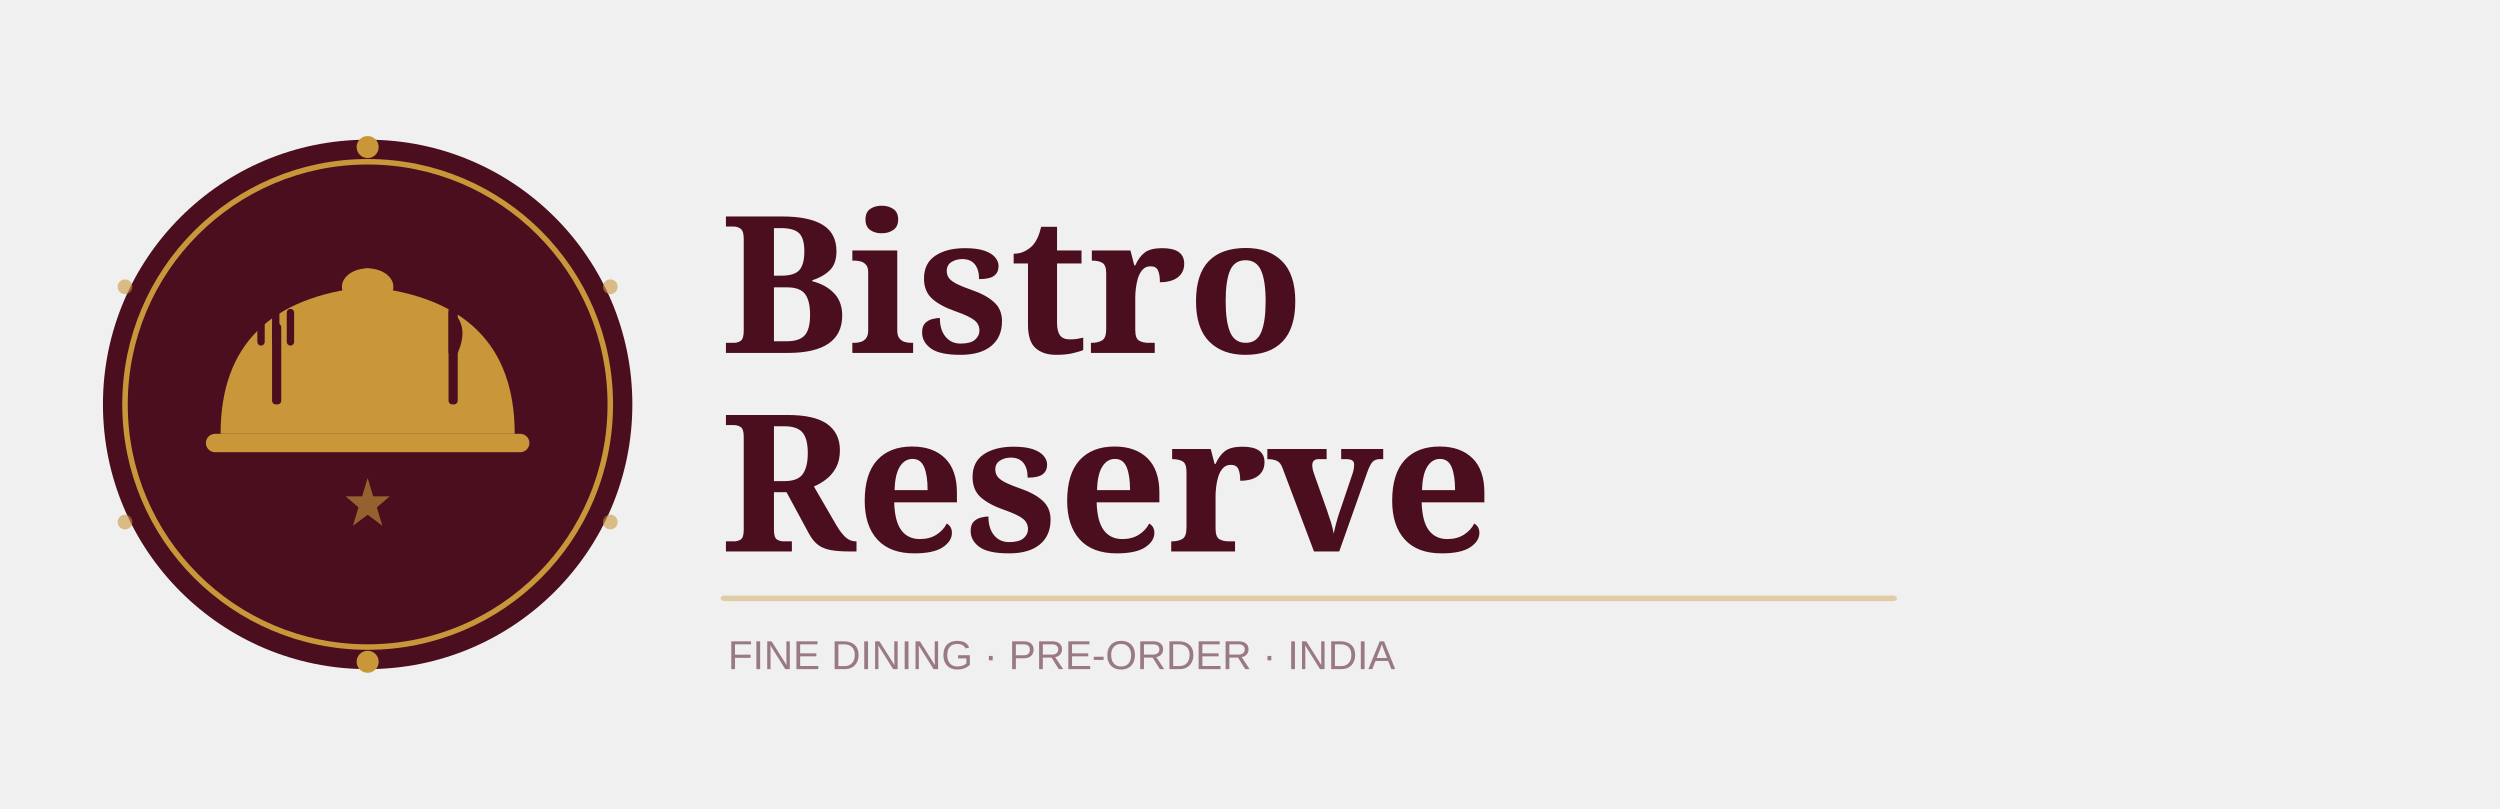
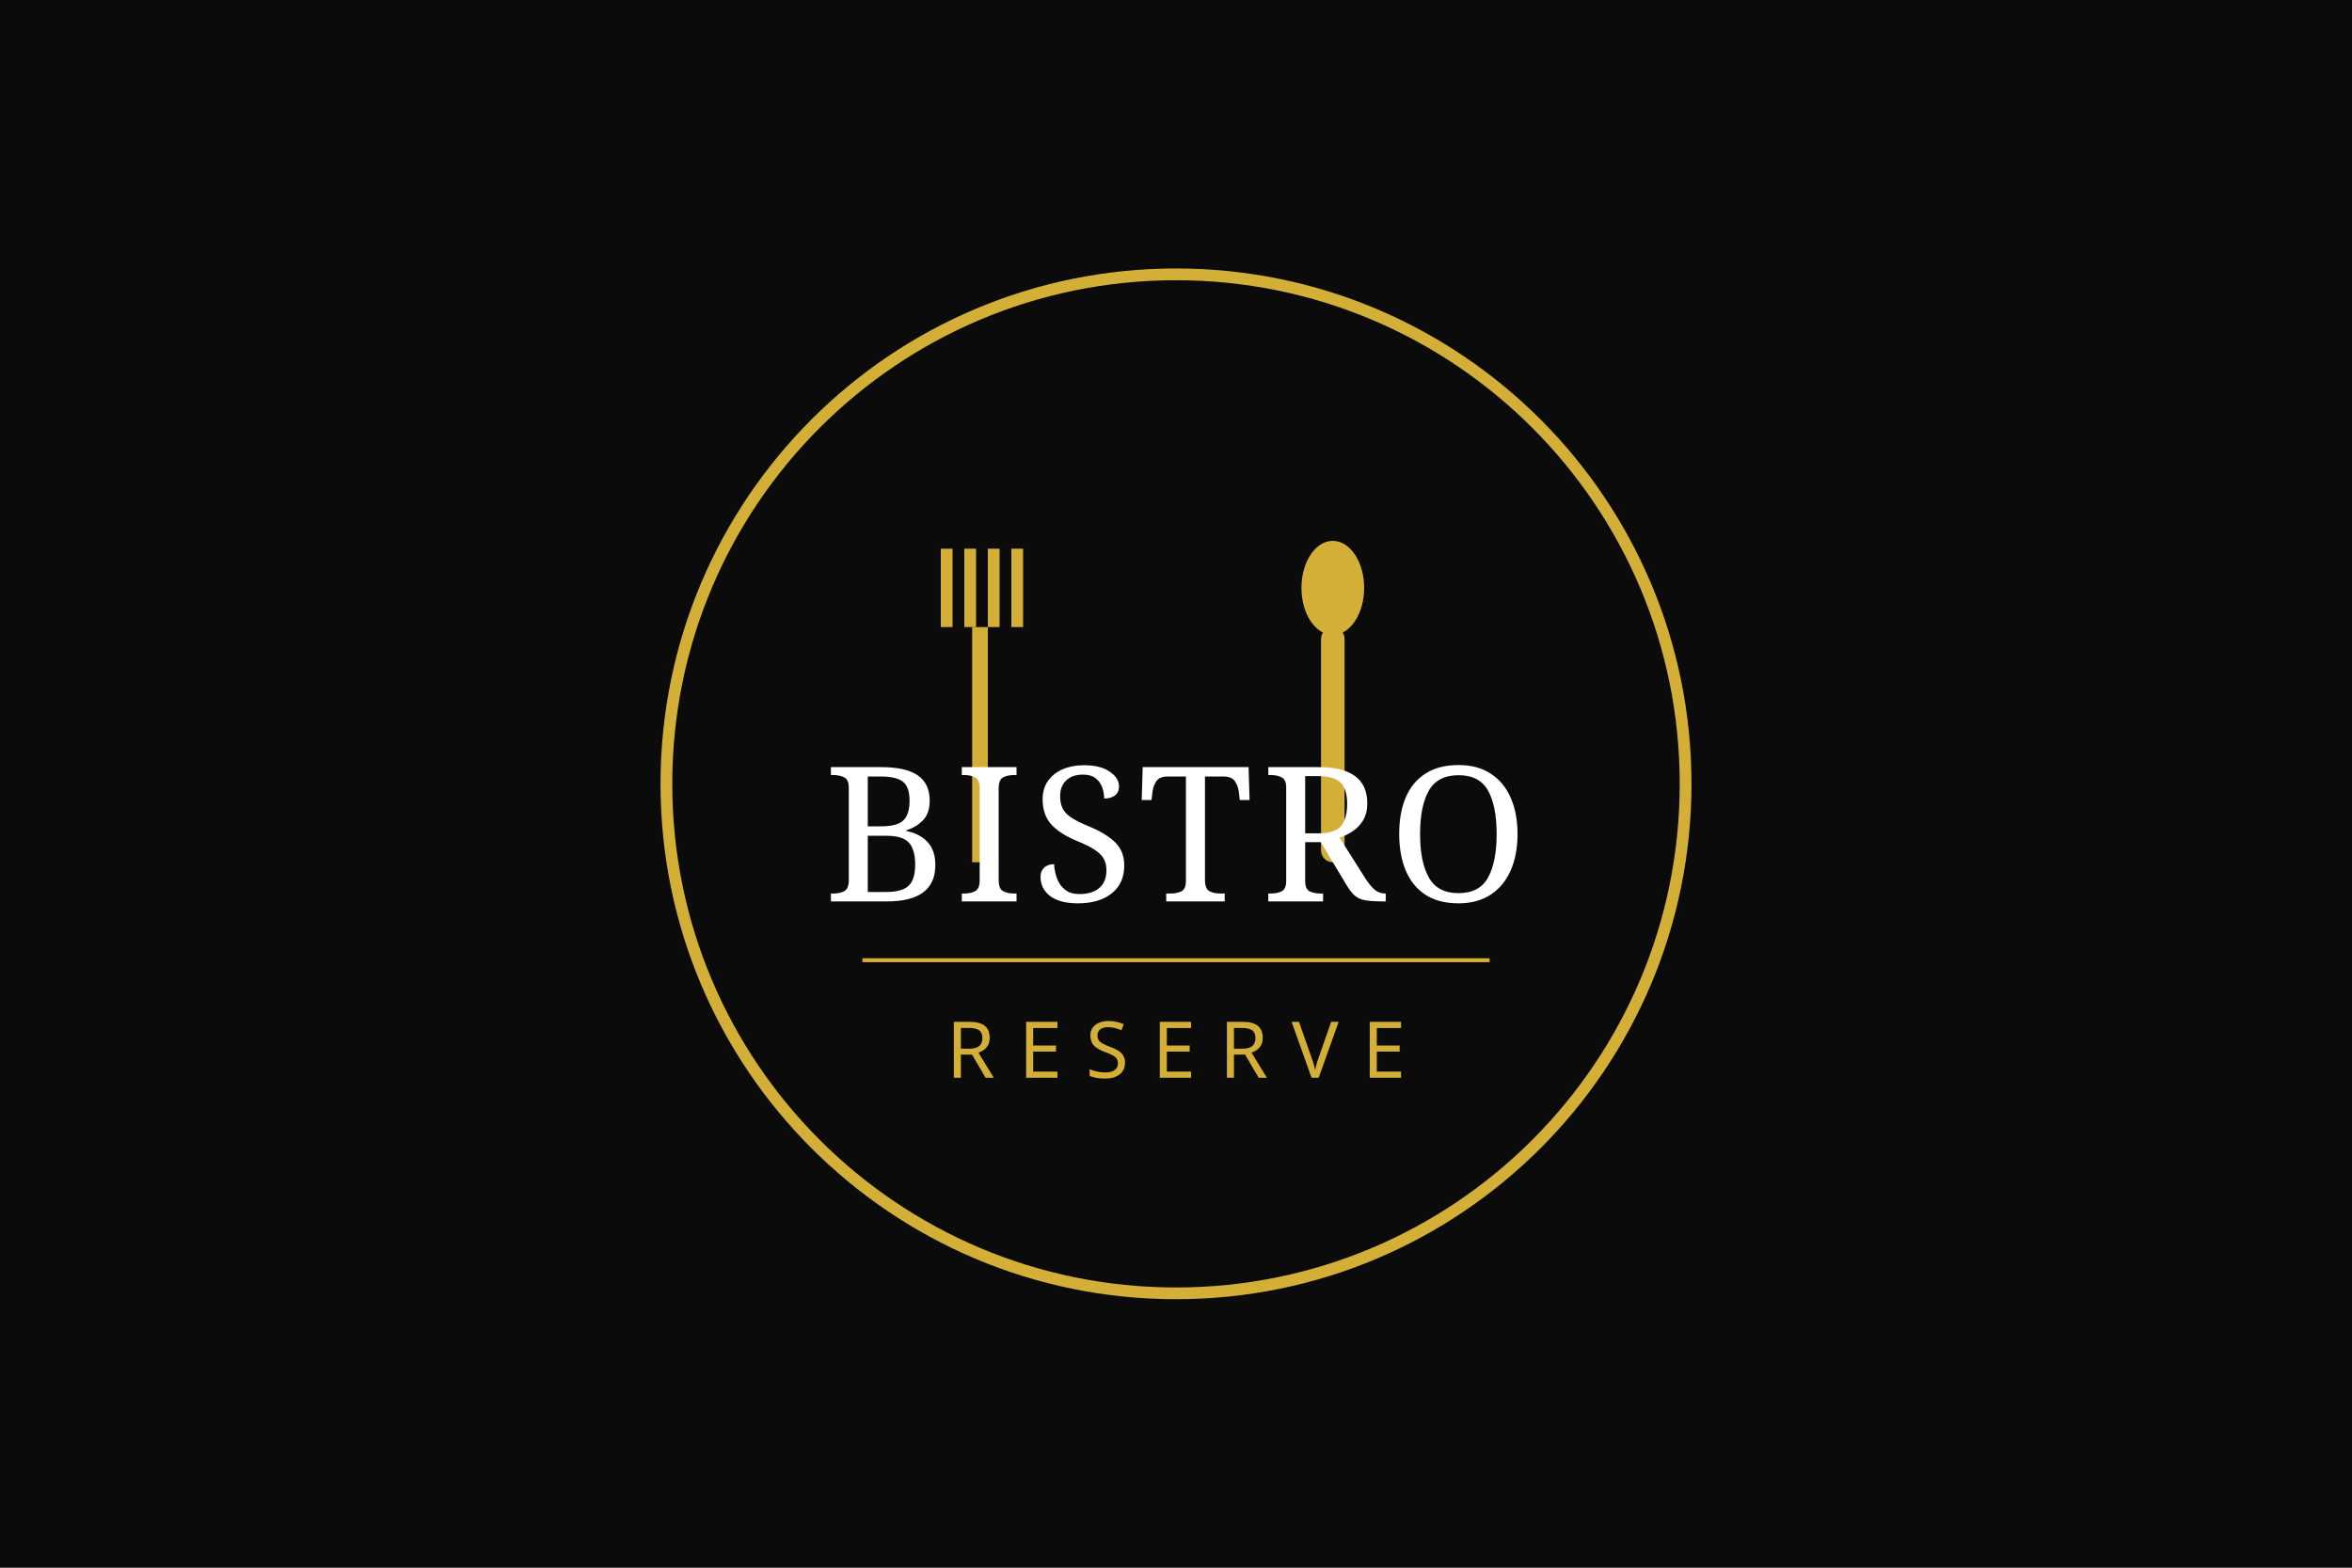
- <svg xmlns="http://www.w3.org/2000/svg" width="100%" viewBox="0 0 680 220" role="img">
-   <defs>
-   
- </defs>
-   <circle cx="100" cy="110" r="72" fill="#4a0e1e" style="fill:rgb(74, 14, 30);stroke:none;color:rgb(0, 0, 0);stroke-width:1px;stroke-linecap:butt;stroke-linejoin:miter;opacity:1;font-family:&quot;Anthropic Sans&quot;, -apple-system, BlinkMacSystemFont, &quot;Segoe UI&quot;, sans-serif;font-size:16px;font-weight:400;text-anchor:start;dominant-baseline:auto" />
-   <circle cx="100" cy="110" r="66" fill="none" stroke="#c9973a" stroke-width="1.5" style="fill:none;stroke:rgb(201, 151, 58);color:rgb(0, 0, 0);stroke-width:1.5px;stroke-linecap:butt;stroke-linejoin:miter;opacity:1;font-family:&quot;Anthropic Sans&quot;, -apple-system, BlinkMacSystemFont, &quot;Segoe UI&quot;, sans-serif;font-size:16px;font-weight:400;text-anchor:start;dominant-baseline:auto" />
-   <path d="M60 118 Q60 82 100 78 Q140 82 140 118 Z" fill="#c9973a" style="fill:rgb(201, 151, 58);stroke:none;color:rgb(0, 0, 0);stroke-width:1px;stroke-linecap:butt;stroke-linejoin:miter;opacity:1;font-family:&quot;Anthropic Sans&quot;, -apple-system, BlinkMacSystemFont, &quot;Segoe UI&quot;, sans-serif;font-size:16px;font-weight:400;text-anchor:start;dominant-baseline:auto" />
-   <rect x="56" y="118" width="88" height="5" rx="2.5" fill="#c9973a" style="fill:rgb(201, 151, 58);stroke:none;color:rgb(0, 0, 0);stroke-width:1px;stroke-linecap:butt;stroke-linejoin:miter;opacity:1;font-family:&quot;Anthropic Sans&quot;, -apple-system, BlinkMacSystemFont, &quot;Segoe UI&quot;, sans-serif;font-size:16px;font-weight:400;text-anchor:start;dominant-baseline:auto" />
-   <ellipse cx="100" cy="78" rx="7" ry="5" fill="#c9973a" style="fill:rgb(201, 151, 58);stroke:none;color:rgb(0, 0, 0);stroke-width:1px;stroke-linecap:butt;stroke-linejoin:miter;opacity:1;font-family:&quot;Anthropic Sans&quot;, -apple-system, BlinkMacSystemFont, &quot;Segoe UI&quot;, sans-serif;font-size:16px;font-weight:400;text-anchor:start;dominant-baseline:auto" />
-   <rect x="97" y="73" width="6" height="10" rx="3" fill="#c9973a" style="fill:rgb(201, 151, 58);stroke:none;color:rgb(0, 0, 0);stroke-width:1px;stroke-linecap:butt;stroke-linejoin:miter;opacity:1;font-family:&quot;Anthropic Sans&quot;, -apple-system, BlinkMacSystemFont, &quot;Segoe UI&quot;, sans-serif;font-size:16px;font-weight:400;text-anchor:start;dominant-baseline:auto" />
-   <rect x="74" y="88" width="2.5" height="22" rx="1" fill="#4a0e1e" style="fill:rgb(74, 14, 30);stroke:none;color:rgb(0, 0, 0);stroke-width:1px;stroke-linecap:butt;stroke-linejoin:miter;opacity:1;font-family:&quot;Anthropic Sans&quot;, -apple-system, BlinkMacSystemFont, &quot;Segoe UI&quot;, sans-serif;font-size:16px;font-weight:400;text-anchor:start;dominant-baseline:auto" />
-   <rect x="70" y="84" width="2" height="10" rx="1" fill="#4a0e1e" style="fill:rgb(74, 14, 30);stroke:none;color:rgb(0, 0, 0);stroke-width:1px;stroke-linecap:butt;stroke-linejoin:miter;opacity:1;font-family:&quot;Anthropic Sans&quot;, -apple-system, BlinkMacSystemFont, &quot;Segoe UI&quot;, sans-serif;font-size:16px;font-weight:400;text-anchor:start;dominant-baseline:auto" />
-   <rect x="74" y="84" width="2" height="10" rx="1" fill="#4a0e1e" style="fill:rgb(74, 14, 30);stroke:none;color:rgb(0, 0, 0);stroke-width:1px;stroke-linecap:butt;stroke-linejoin:miter;opacity:1;font-family:&quot;Anthropic Sans&quot;, -apple-system, BlinkMacSystemFont, &quot;Segoe UI&quot;, sans-serif;font-size:16px;font-weight:400;text-anchor:start;dominant-baseline:auto" />
-   <rect x="78" y="84" width="2" height="10" rx="1" fill="#4a0e1e" style="fill:rgb(74, 14, 30);stroke:none;color:rgb(0, 0, 0);stroke-width:1px;stroke-linecap:butt;stroke-linejoin:miter;opacity:1;font-family:&quot;Anthropic Sans&quot;, -apple-system, BlinkMacSystemFont, &quot;Segoe UI&quot;, sans-serif;font-size:16px;font-weight:400;text-anchor:start;dominant-baseline:auto" />
-   <rect x="122" y="84" width="2.5" height="26" rx="1" fill="#4a0e1e" style="fill:rgb(74, 14, 30);stroke:none;color:rgb(0, 0, 0);stroke-width:1px;stroke-linecap:butt;stroke-linejoin:miter;opacity:1;font-family:&quot;Anthropic Sans&quot;, -apple-system, BlinkMacSystemFont, &quot;Segoe UI&quot;, sans-serif;font-size:16px;font-weight:400;text-anchor:start;dominant-baseline:auto" />
-   <path d="M122 84 Q128 88 124.5 96 L122 96 Z" fill="#4a0e1e" style="fill:rgb(74, 14, 30);stroke:none;color:rgb(0, 0, 0);stroke-width:1px;stroke-linecap:butt;stroke-linejoin:miter;opacity:1;font-family:&quot;Anthropic Sans&quot;, -apple-system, BlinkMacSystemFont, &quot;Segoe UI&quot;, sans-serif;font-size:16px;font-weight:400;text-anchor:start;dominant-baseline:auto" />
-   <polygon points="100,130 101.5,135 106,135 102.5,138 104,143 100,140 96,143 97.5,138 94,135 98.5,135" fill="#c9973a" opacity="0.6" style="fill:rgb(201, 151, 58);stroke:none;color:rgb(0, 0, 0);stroke-width:1px;stroke-linecap:butt;stroke-linejoin:miter;opacity:0.6;font-family:&quot;Anthropic Sans&quot;, -apple-system, BlinkMacSystemFont, &quot;Segoe UI&quot;, sans-serif;font-size:16px;font-weight:400;text-anchor:start;dominant-baseline:auto" />
-   <circle cx="100" cy="40" r="3" fill="#c9973a" style="fill:rgb(201, 151, 58);stroke:none;color:rgb(0, 0, 0);stroke-width:1px;stroke-linecap:butt;stroke-linejoin:miter;opacity:1;font-family:&quot;Anthropic Sans&quot;, -apple-system, BlinkMacSystemFont, &quot;Segoe UI&quot;, sans-serif;font-size:16px;font-weight:400;text-anchor:start;dominant-baseline:auto" />
-   <circle cx="166" cy="78" r="2" fill="#c9973a" opacity="0.6" style="fill:rgb(201, 151, 58);stroke:none;color:rgb(0, 0, 0);stroke-width:1px;stroke-linecap:butt;stroke-linejoin:miter;opacity:0.6;font-family:&quot;Anthropic Sans&quot;, -apple-system, BlinkMacSystemFont, &quot;Segoe UI&quot;, sans-serif;font-size:16px;font-weight:400;text-anchor:start;dominant-baseline:auto" />
-   <circle cx="166" cy="142" r="2" fill="#c9973a" opacity="0.6" style="fill:rgb(201, 151, 58);stroke:none;color:rgb(0, 0, 0);stroke-width:1px;stroke-linecap:butt;stroke-linejoin:miter;opacity:0.6;font-family:&quot;Anthropic Sans&quot;, -apple-system, BlinkMacSystemFont, &quot;Segoe UI&quot;, sans-serif;font-size:16px;font-weight:400;text-anchor:start;dominant-baseline:auto" />
-   <circle cx="100" cy="180" r="3" fill="#c9973a" style="fill:rgb(201, 151, 58);stroke:none;color:rgb(0, 0, 0);stroke-width:1px;stroke-linecap:butt;stroke-linejoin:miter;opacity:1;font-family:&quot;Anthropic Sans&quot;, -apple-system, BlinkMacSystemFont, &quot;Segoe UI&quot;, sans-serif;font-size:16px;font-weight:400;text-anchor:start;dominant-baseline:auto" />
-   <circle cx="34" cy="142" r="2" fill="#c9973a" opacity="0.6" style="fill:rgb(201, 151, 58);stroke:none;color:rgb(0, 0, 0);stroke-width:1px;stroke-linecap:butt;stroke-linejoin:miter;opacity:0.6;font-family:&quot;Anthropic Sans&quot;, -apple-system, BlinkMacSystemFont, &quot;Segoe UI&quot;, sans-serif;font-size:16px;font-weight:400;text-anchor:start;dominant-baseline:auto" />
-   <circle cx="34" cy="78" r="2" fill="#c9973a" opacity="0.6" style="fill:rgb(201, 151, 58);stroke:none;color:rgb(0, 0, 0);stroke-width:1px;stroke-linecap:butt;stroke-linejoin:miter;opacity:0.6;font-family:&quot;Anthropic Sans&quot;, -apple-system, BlinkMacSystemFont, &quot;Segoe UI&quot;, sans-serif;font-size:16px;font-weight:400;text-anchor:start;dominant-baseline:auto" />
-   <text x="196" y="96" style="fill:rgb(74, 14, 30);stroke:none;color:rgb(0, 0, 0);stroke-width:1px;stroke-linecap:butt;stroke-linejoin:miter;opacity:1;font-family:Georgia, serif;font-size:52px;font-weight:700;text-anchor:start;dominant-baseline:auto">Bistro</text>
-   <text x="196" y="150" fill="#c9973a" style="fill:rgb(74, 14, 30);stroke:none;color:rgb(0, 0, 0);stroke-width:1px;stroke-linecap:butt;stroke-linejoin:miter;opacity:1;font-family:Georgia, serif;font-size:52px;font-weight:700;text-anchor:start;dominant-baseline:auto">Reserve</text>
-   <rect x="196" y="162" width="320" height="1.5" rx="1" fill="#c9973a" opacity="0.4" style="fill:rgb(201, 151, 58);stroke:none;color:rgb(0, 0, 0);stroke-width:1px;stroke-linecap:butt;stroke-linejoin:miter;opacity:0.4;font-family:&quot;Anthropic Sans&quot;, -apple-system, BlinkMacSystemFont, &quot;Segoe UI&quot;, sans-serif;font-size:16px;font-weight:400;text-anchor:start;dominant-baseline:auto" />
-   <text x="198" y="182" style="fill:rgb(154, 122, 130);stroke:none;color:rgb(0, 0, 0);stroke-width:1px;stroke-linecap:butt;stroke-linejoin:miter;opacity:1;font-family:Arial, sans-serif;font-size:11px;font-weight:400;text-anchor:start;dominant-baseline:auto">FINE DINING · PRE-ORDER · INDIA</text>
+ <svg xmlns="http://www.w3.org/2000/svg" width="600" height="400" viewBox="0 0 600 400">
+   <rect width="100%" height="100%" fill="#0b0b0b" />
+   <circle cx="300" cy="200" r="130" fill="none" stroke="#d4af37" stroke-width="3" />
+   <g transform="translate(240,140)">
+     <rect x="8" y="20" width="4" height="60" fill="#d4af37" />
+     <rect x="0" y="0" width="3" height="20" fill="#d4af37" />
+     <rect x="6" y="0" width="3" height="20" fill="#d4af37" />
+     <rect x="12" y="0" width="3" height="20" fill="#d4af37" />
+     <rect x="18" y="0" width="3" height="20" fill="#d4af37" />
+   </g>
+   <g transform="translate(330,140)">
+     <ellipse cx="10" cy="10" rx="8" ry="12" fill="#d4af37" />
+     <rect x="7" y="20" width="6" height="60" rx="3" fill="#d4af37" />
+   </g>
+   <text x="300" y="230" text-anchor="middle" font-family="Playfair Display, serif" font-size="48" fill="#ffffff" letter-spacing="2">
+     BISTRO
+   </text>
+   <line x1="220" y1="245" x2="380" y2="245" stroke="#d4af37" stroke-width="1" />
+   <text x="300" y="275" text-anchor="middle" font-family="Montserrat, sans-serif" font-size="20" fill="#d4af37" letter-spacing="6">
+     RESERVE
+   </text>
</svg>
